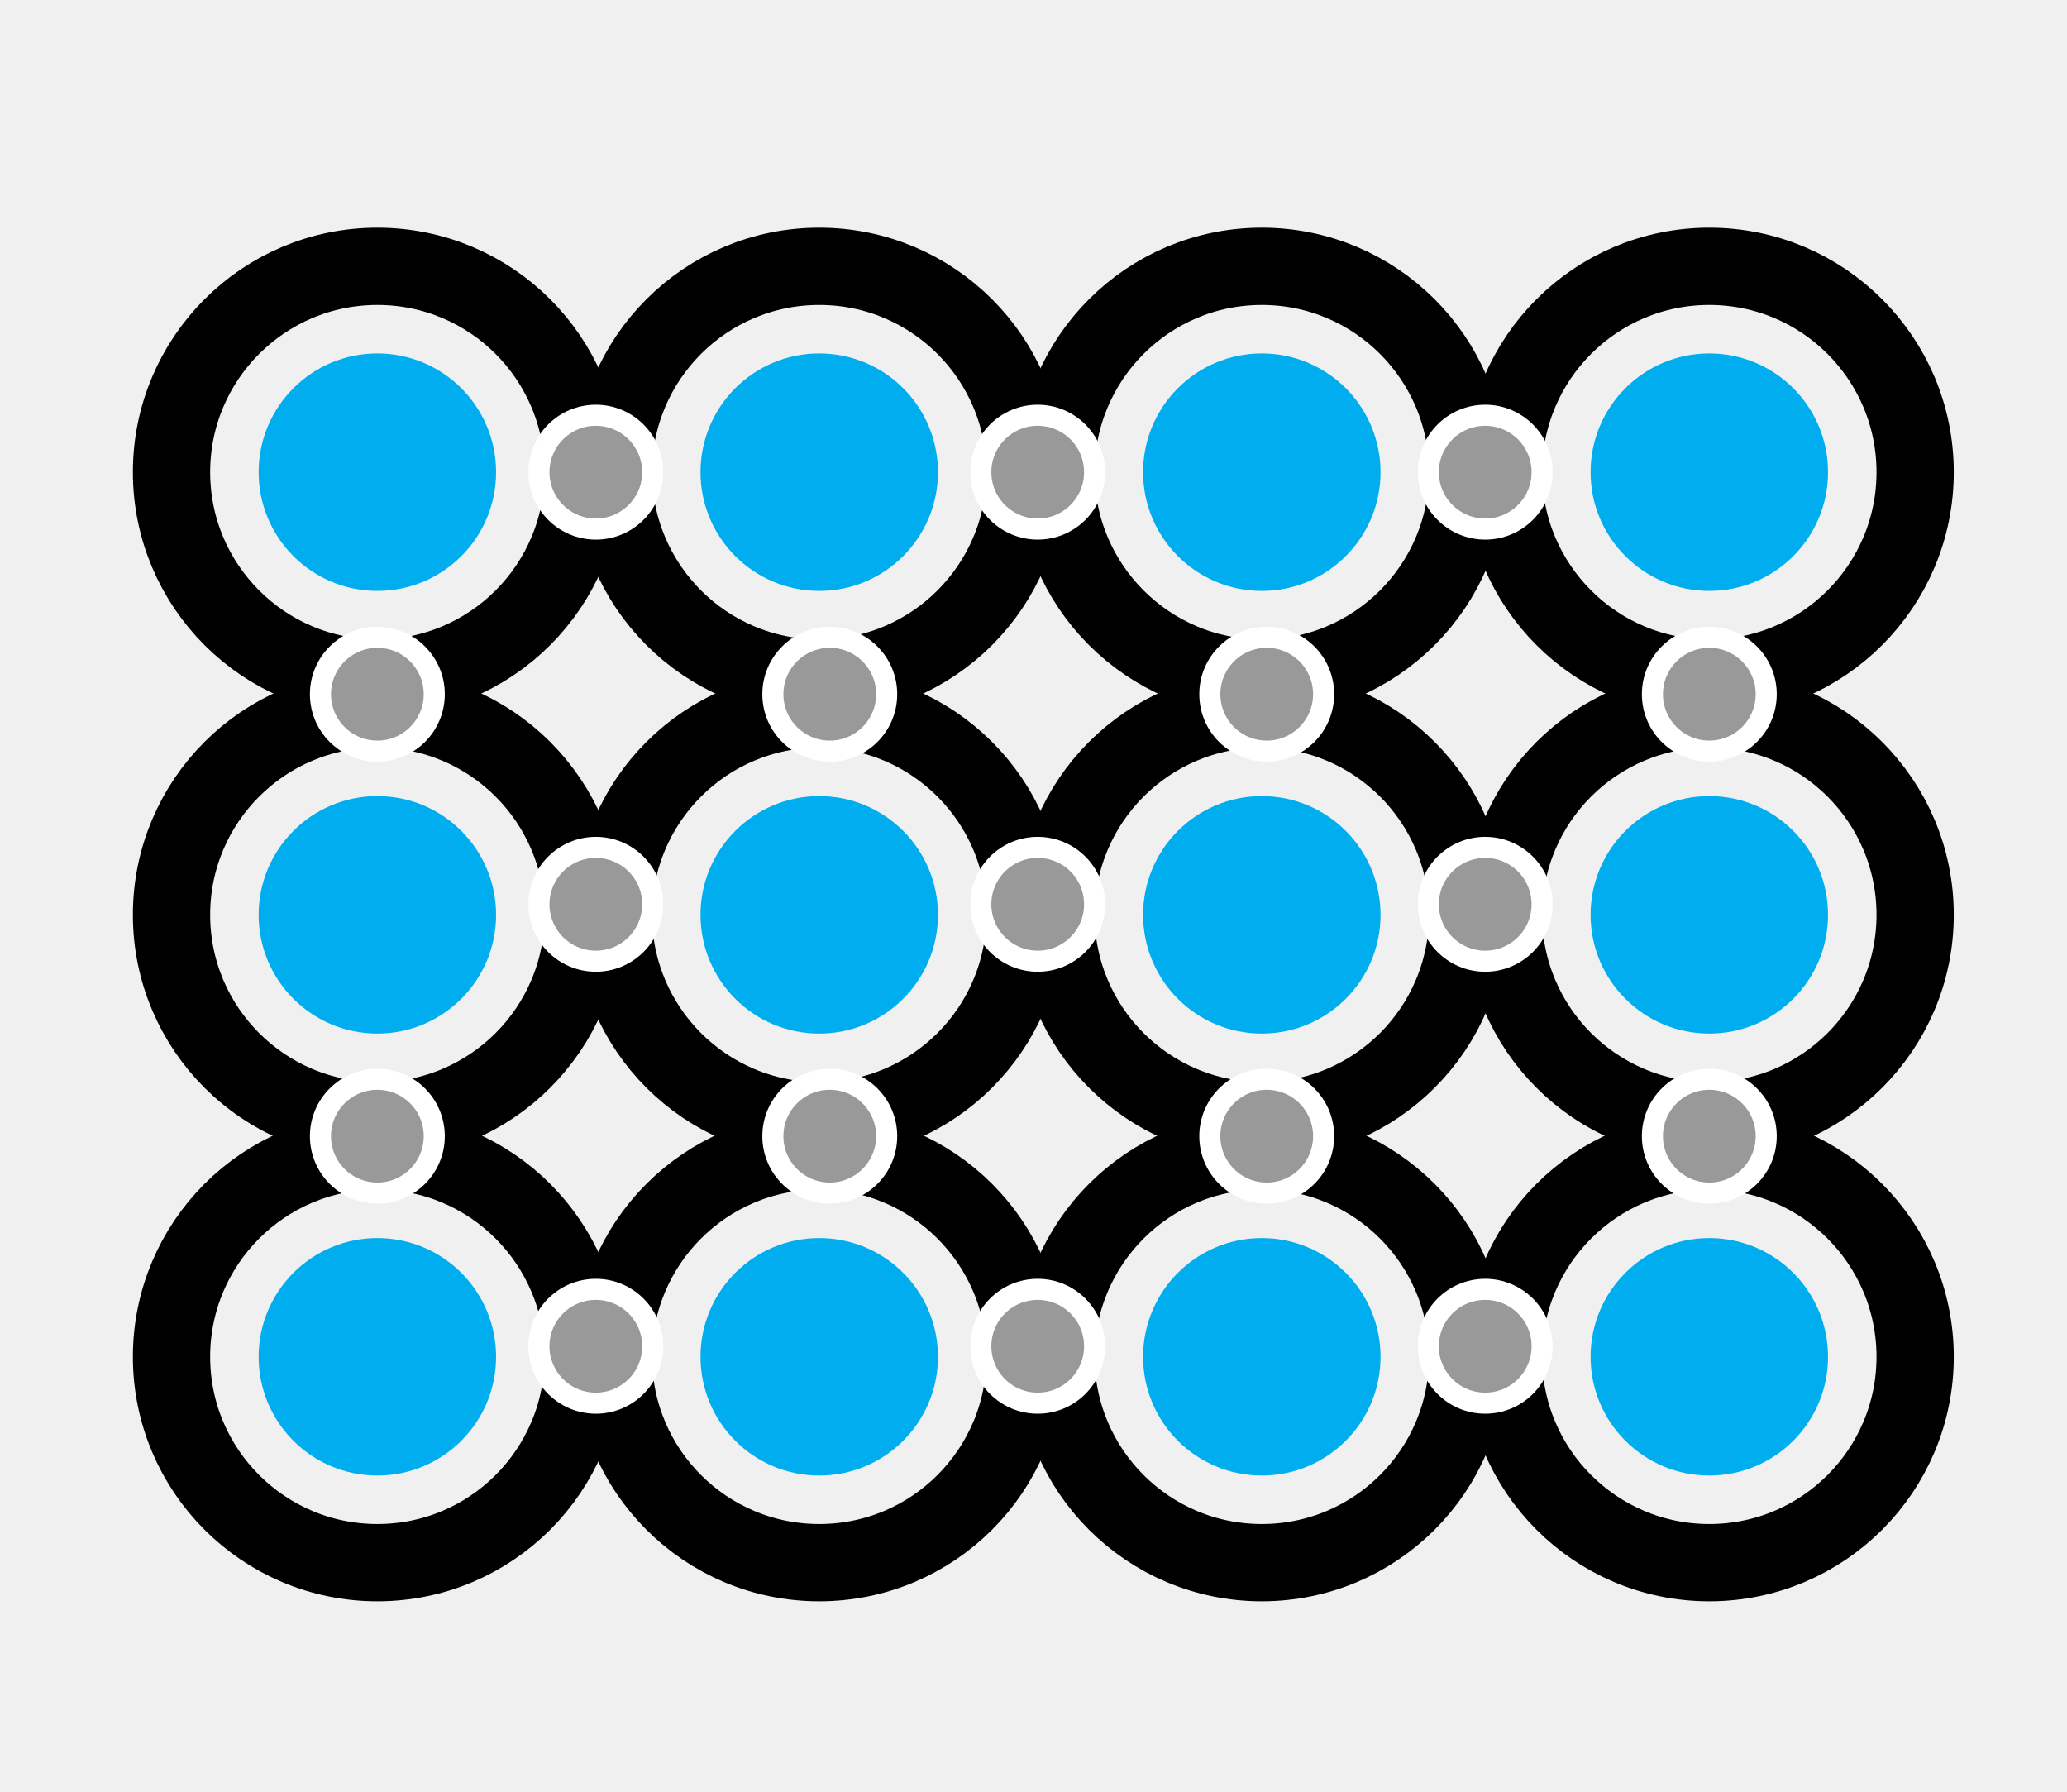
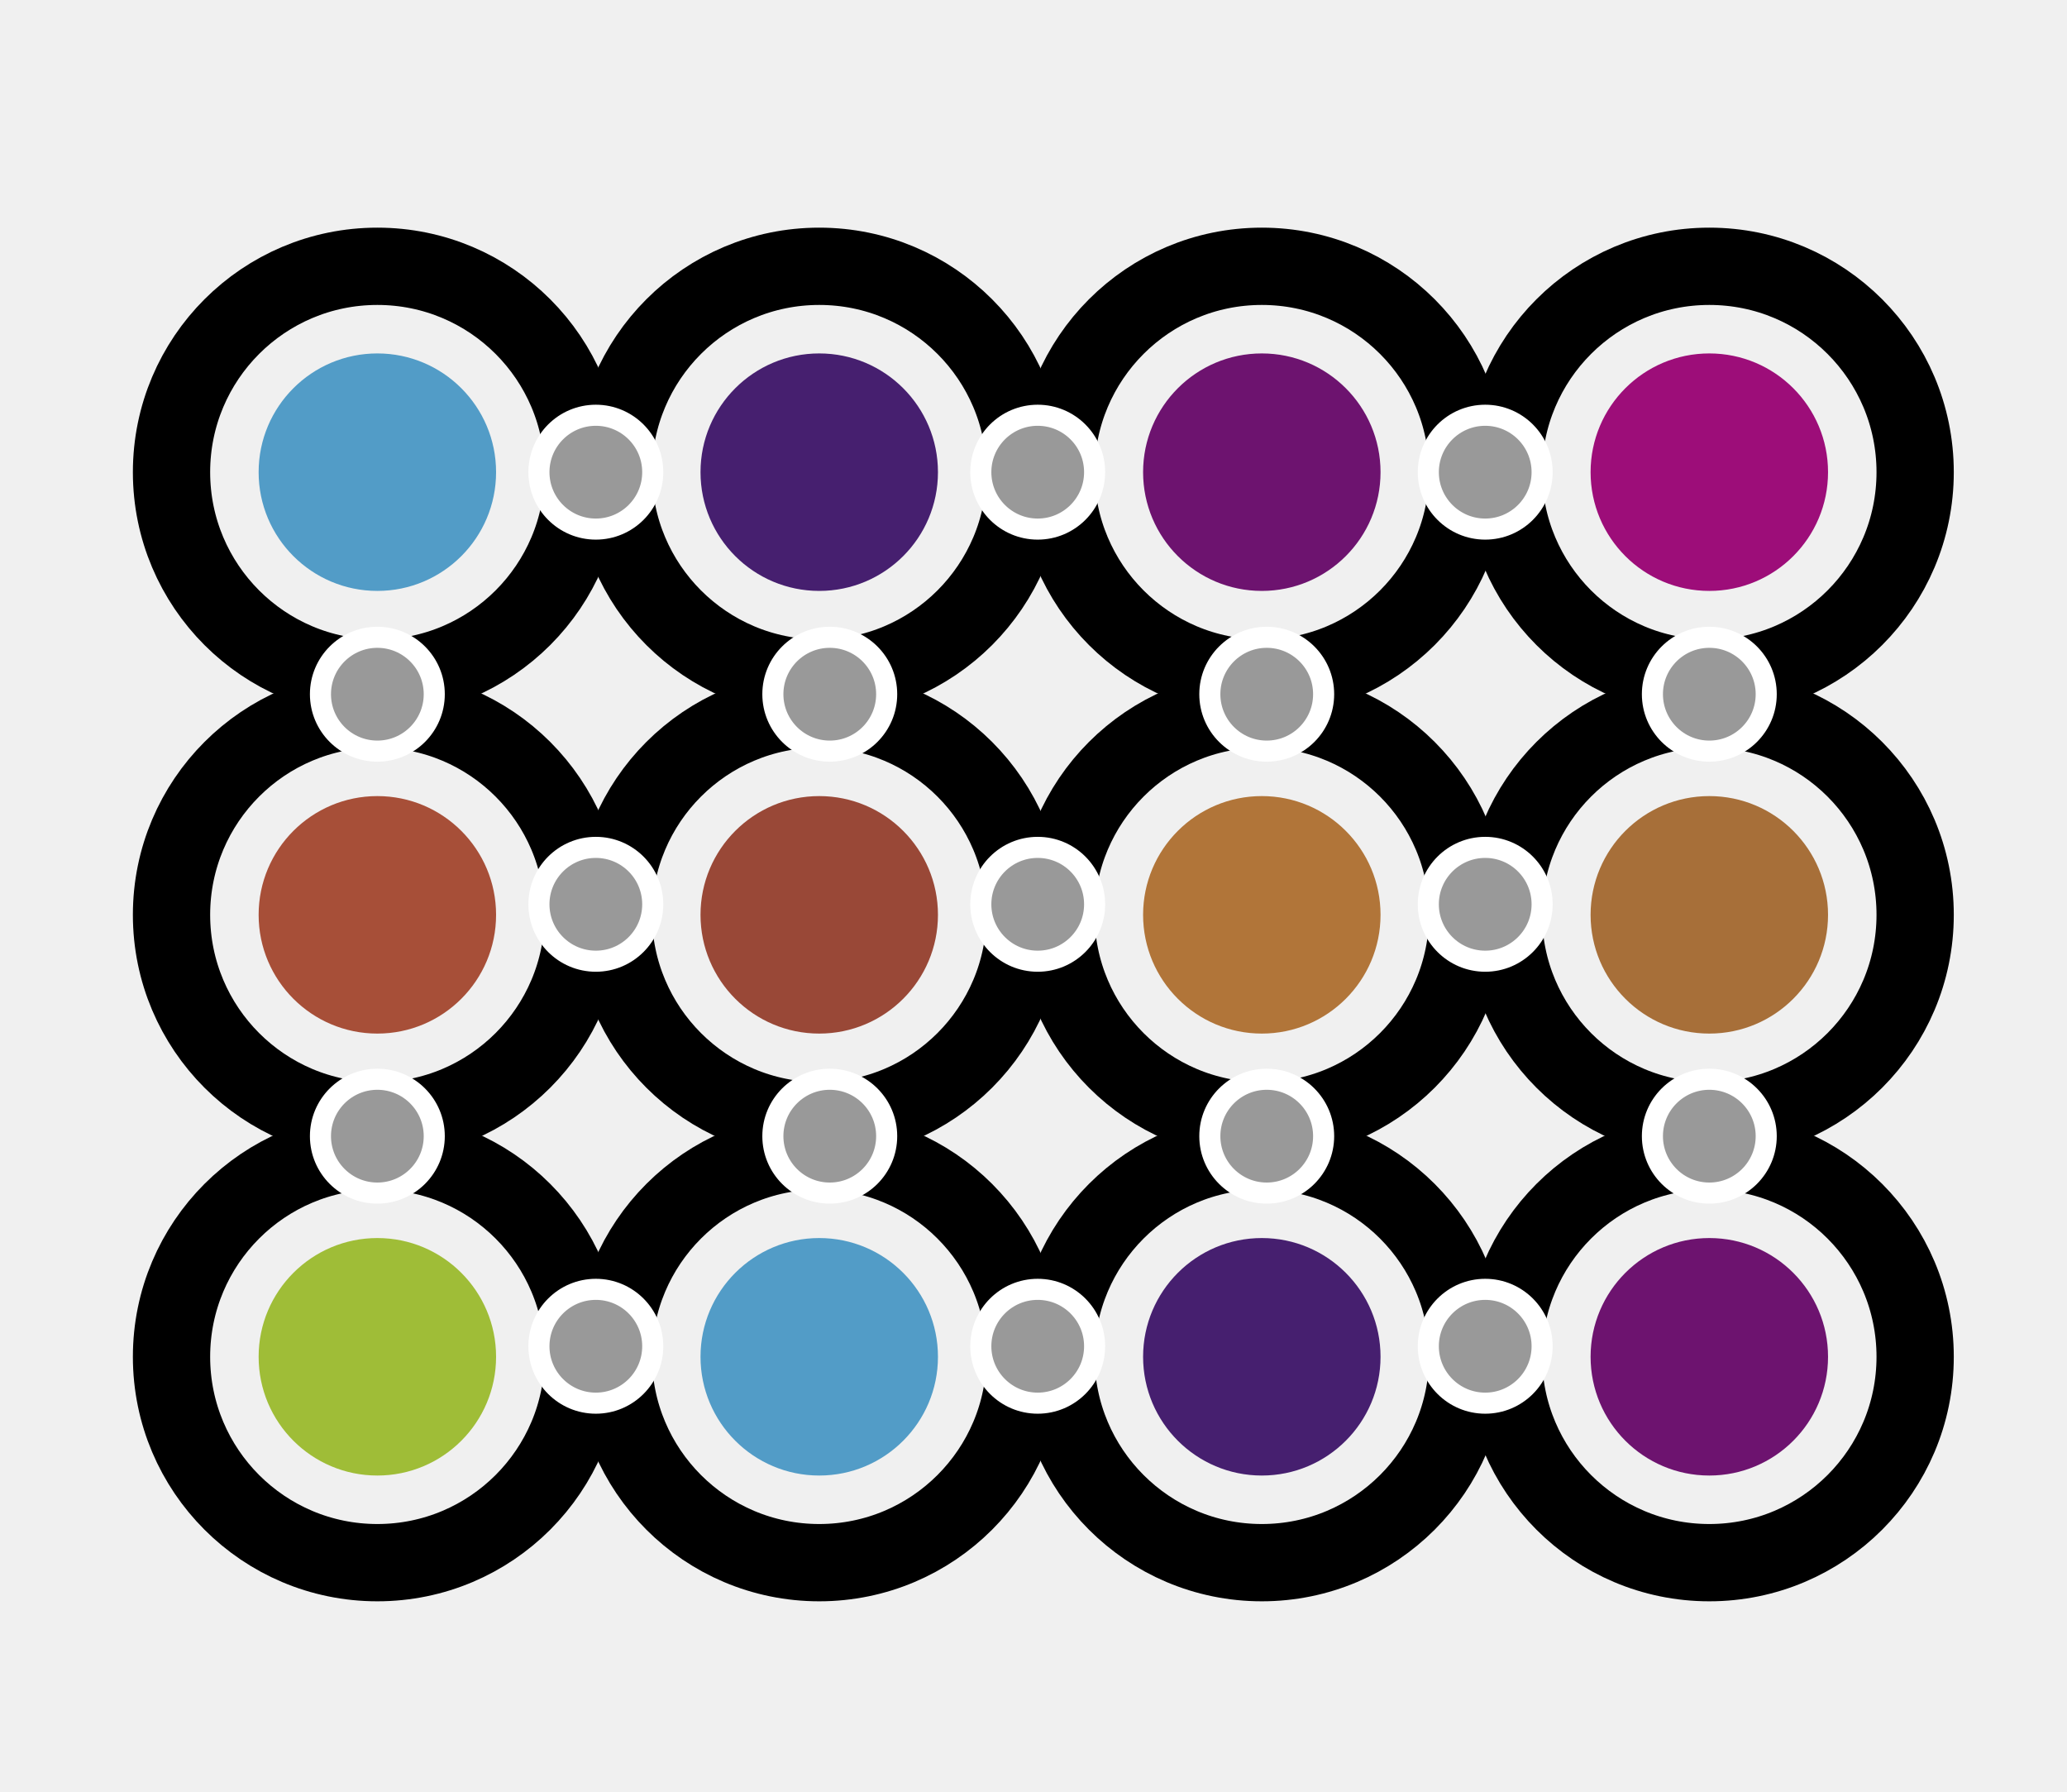
<svg xmlns="http://www.w3.org/2000/svg" version="1.1" x="0px" y="0px" width="150px" height="130px" viewBox="0 0 268 255" style="enable-background:new 0 0 268 255;" xml:space="preserve">
  <style type="text/css">

- 	.st0{fill:#00aeef;}
+ 	.st0{fill:#529cc7;}
	.st1{fill:none;stroke:#000000;stroke-width:11;stroke-miterlimit:10;}
	.st3{fill:#999;stroke:#FFFFFF;stroke-width:3;}
+ 	.st4{fill:#461f6f;}
+ 	.st5{fill:#6d136f;}
+ 	.st6{fill:#9d0d79;}
+ 	.st7{fill:#a74f38;}
+ 	.st8{fill:#994837;}
+ 	.st9{fill:#b17539;}
+ 	.st10{fill:#a76f39;}
+ 	.st11{fill:#9FBD37;}
+ 	.st12{fill:#529cc7;}
+ 

</style>
  <g id="Layer_5">
    <g>
      <circle class="st1" cx="40.6" cy="67.2" r="29.3" />
      <circle class="st0" cx="40.6" cy="67.2" r="16.9" />
      <circle class="st1" cx="103.5" cy="67.2" r="29.3" />
-       <circle class="st0" cx="103.5" cy="67.2" r="16.9" />
+       <circle class="st4" cx="103.5" cy="67.2" r="16.9" />
      <circle class="st1" cx="166.5" cy="67.2" r="29.3" />
-       <circle class="st0" cx="166.5" cy="67.2" r="16.9" />
+       <circle class="st5" cx="166.5" cy="67.2" r="16.9" />
      <circle class="st1" cx="230.2" cy="67.2" r="29.3" />
-       <circle class="st0" cx="230.2" cy="67.2" r="16.9" />
+       <circle class="st6" cx="230.2" cy="67.2" r="16.9" />
      <circle class="st1" cx="40.6" cy="130.2" r="29.3" />
-       <circle class="st0" cx="40.6" cy="130.2" r="16.9" />
+       <circle class="st7" cx="40.6" cy="130.2" r="16.9" />
      <circle class="st1" cx="103.5" cy="130.2" r="29.3" />
-       <circle class="st0" cx="103.5" cy="130.2" r="16.9" />
+       <circle class="st8" cx="103.5" cy="130.2" r="16.9" />
      <circle class="st1" cx="166.5" cy="130.2" r="29.3" />
-       <circle class="st0" cx="166.5" cy="130.2" r="16.9" />
+       <circle class="st9" cx="166.5" cy="130.2" r="16.9" />
      <circle class="st1" cx="230.2" cy="130.2" r="29.3" />
-       <circle class="st0" cx="230.2" cy="130.2" r="16.9" />
+       <circle class="st10" cx="230.2" cy="130.2" r="16.9" />
      <circle class="st1" cx="40.6" cy="193.1" r="29.3" />
-       <circle class="st0" cx="40.6" cy="193.1" r="16.9" />
+       <circle class="st11" cx="40.6" cy="193.1" r="16.9" />
      <circle class="st1" cx="103.5" cy="193.1" r="29.3" />
      <circle class="st0" cx="103.5" cy="193.1" r="16.9" />
      <circle class="st1" cx="166.5" cy="193.1" r="29.3" />
-       <circle class="st0" cx="166.5" cy="193.1" r="16.9" />
+       <circle class="st4" cx="166.5" cy="193.1" r="16.9" />
      <circle class="st1" cx="230.2" cy="193.1" r="29.3" />
-       <circle class="st0" cx="230.2" cy="193.1" r="16.9" />
+       <circle class="st5" cx="230.2" cy="193.1" r="16.9" />
      <circle class="st3" cx="71.7" cy="67.2" r="8.1" />
      <circle class="st3" cx="40.6" cy="98.8" r="8.1" />
      <circle class="st3" cx="105" cy="98.8" r="8.1" />
      <circle class="st3" cx="167.2" cy="98.8" r="8.1" />
      <circle class="st3" cx="230.2" cy="98.8" r="8.1" />
      <circle class="st3" cx="40.6" cy="161.7" r="8.1" />
      <circle class="st3" cx="105" cy="161.7" r="8.1" />
      <circle class="st3" cx="167.2" cy="161.7" r="8.1" />
      <circle class="st3" cx="230.2" cy="161.7" r="8.1" />
      <circle class="st3" cx="134.6" cy="67.2" r="8.1" />
      <circle class="st3" cx="198.3" cy="67.2" r="8.1" />
      <circle class="st3" cx="71.7" cy="128.7" r="8.1" />
      <circle class="st3" cx="134.6" cy="128.7" r="8.1" />
      <circle class="st3" cx="198.3" cy="128.7" r="8.1" />
      <circle class="st3" cx="71.7" cy="191.6" r="8.1" />
      <circle class="st3" cx="134.6" cy="191.6" r="8.1" />
      <circle class="st3" cx="198.3" cy="191.6" r="8.1" />
    </g>
  </g>
</svg>
